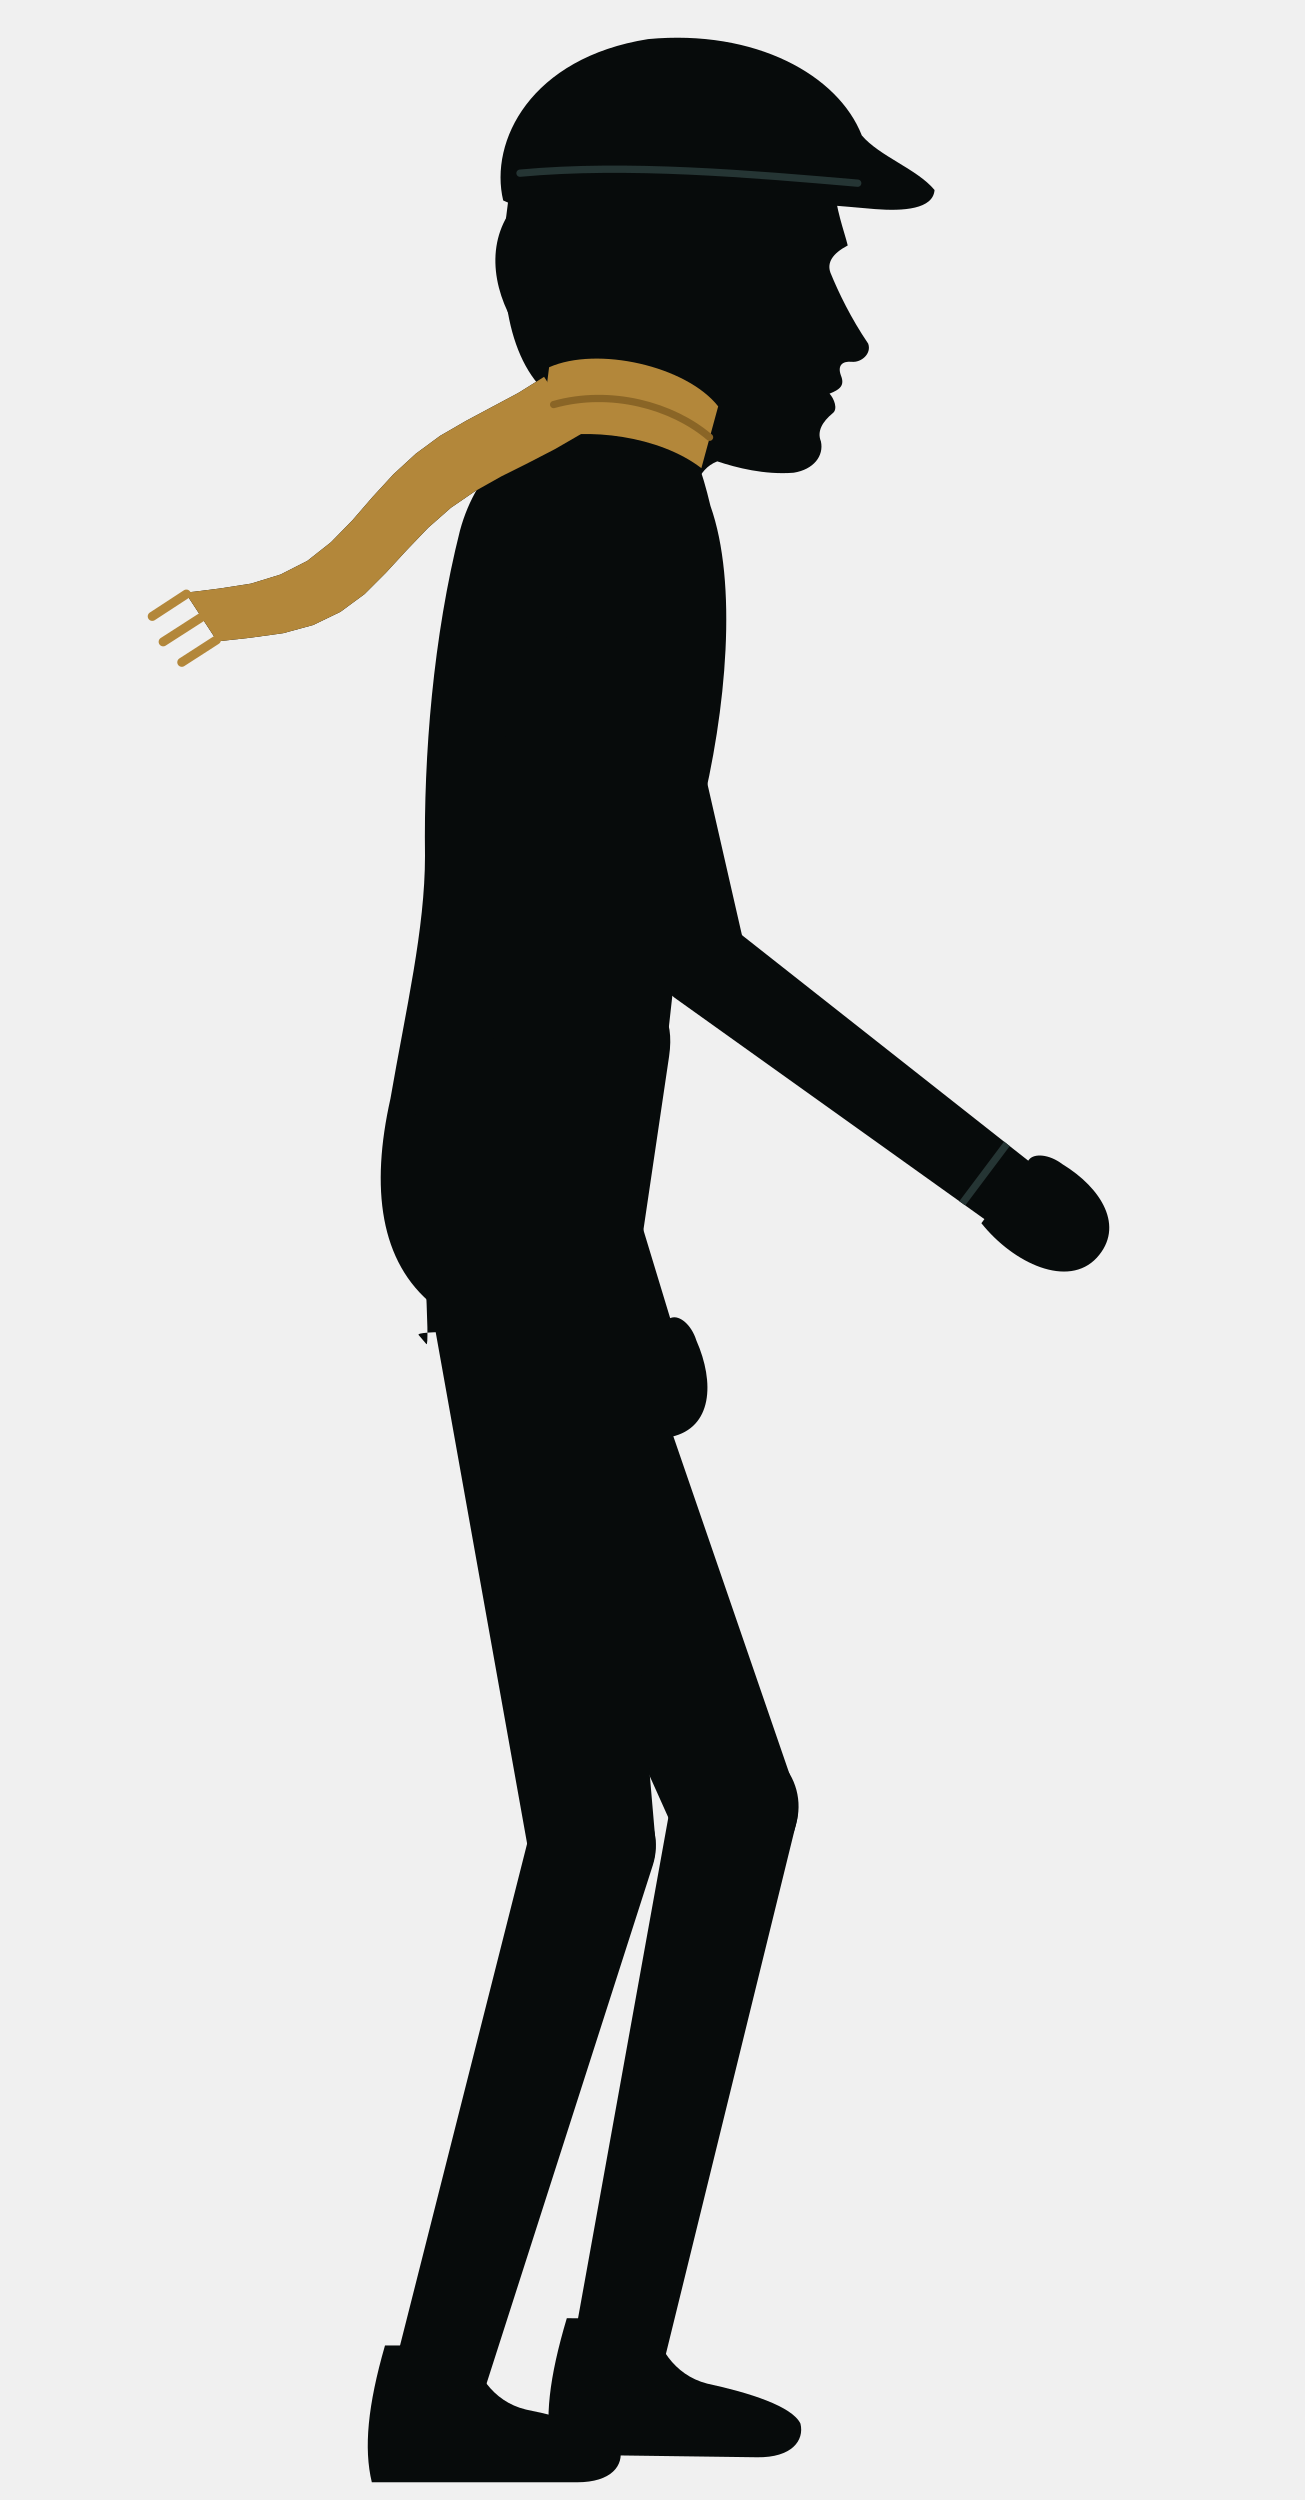
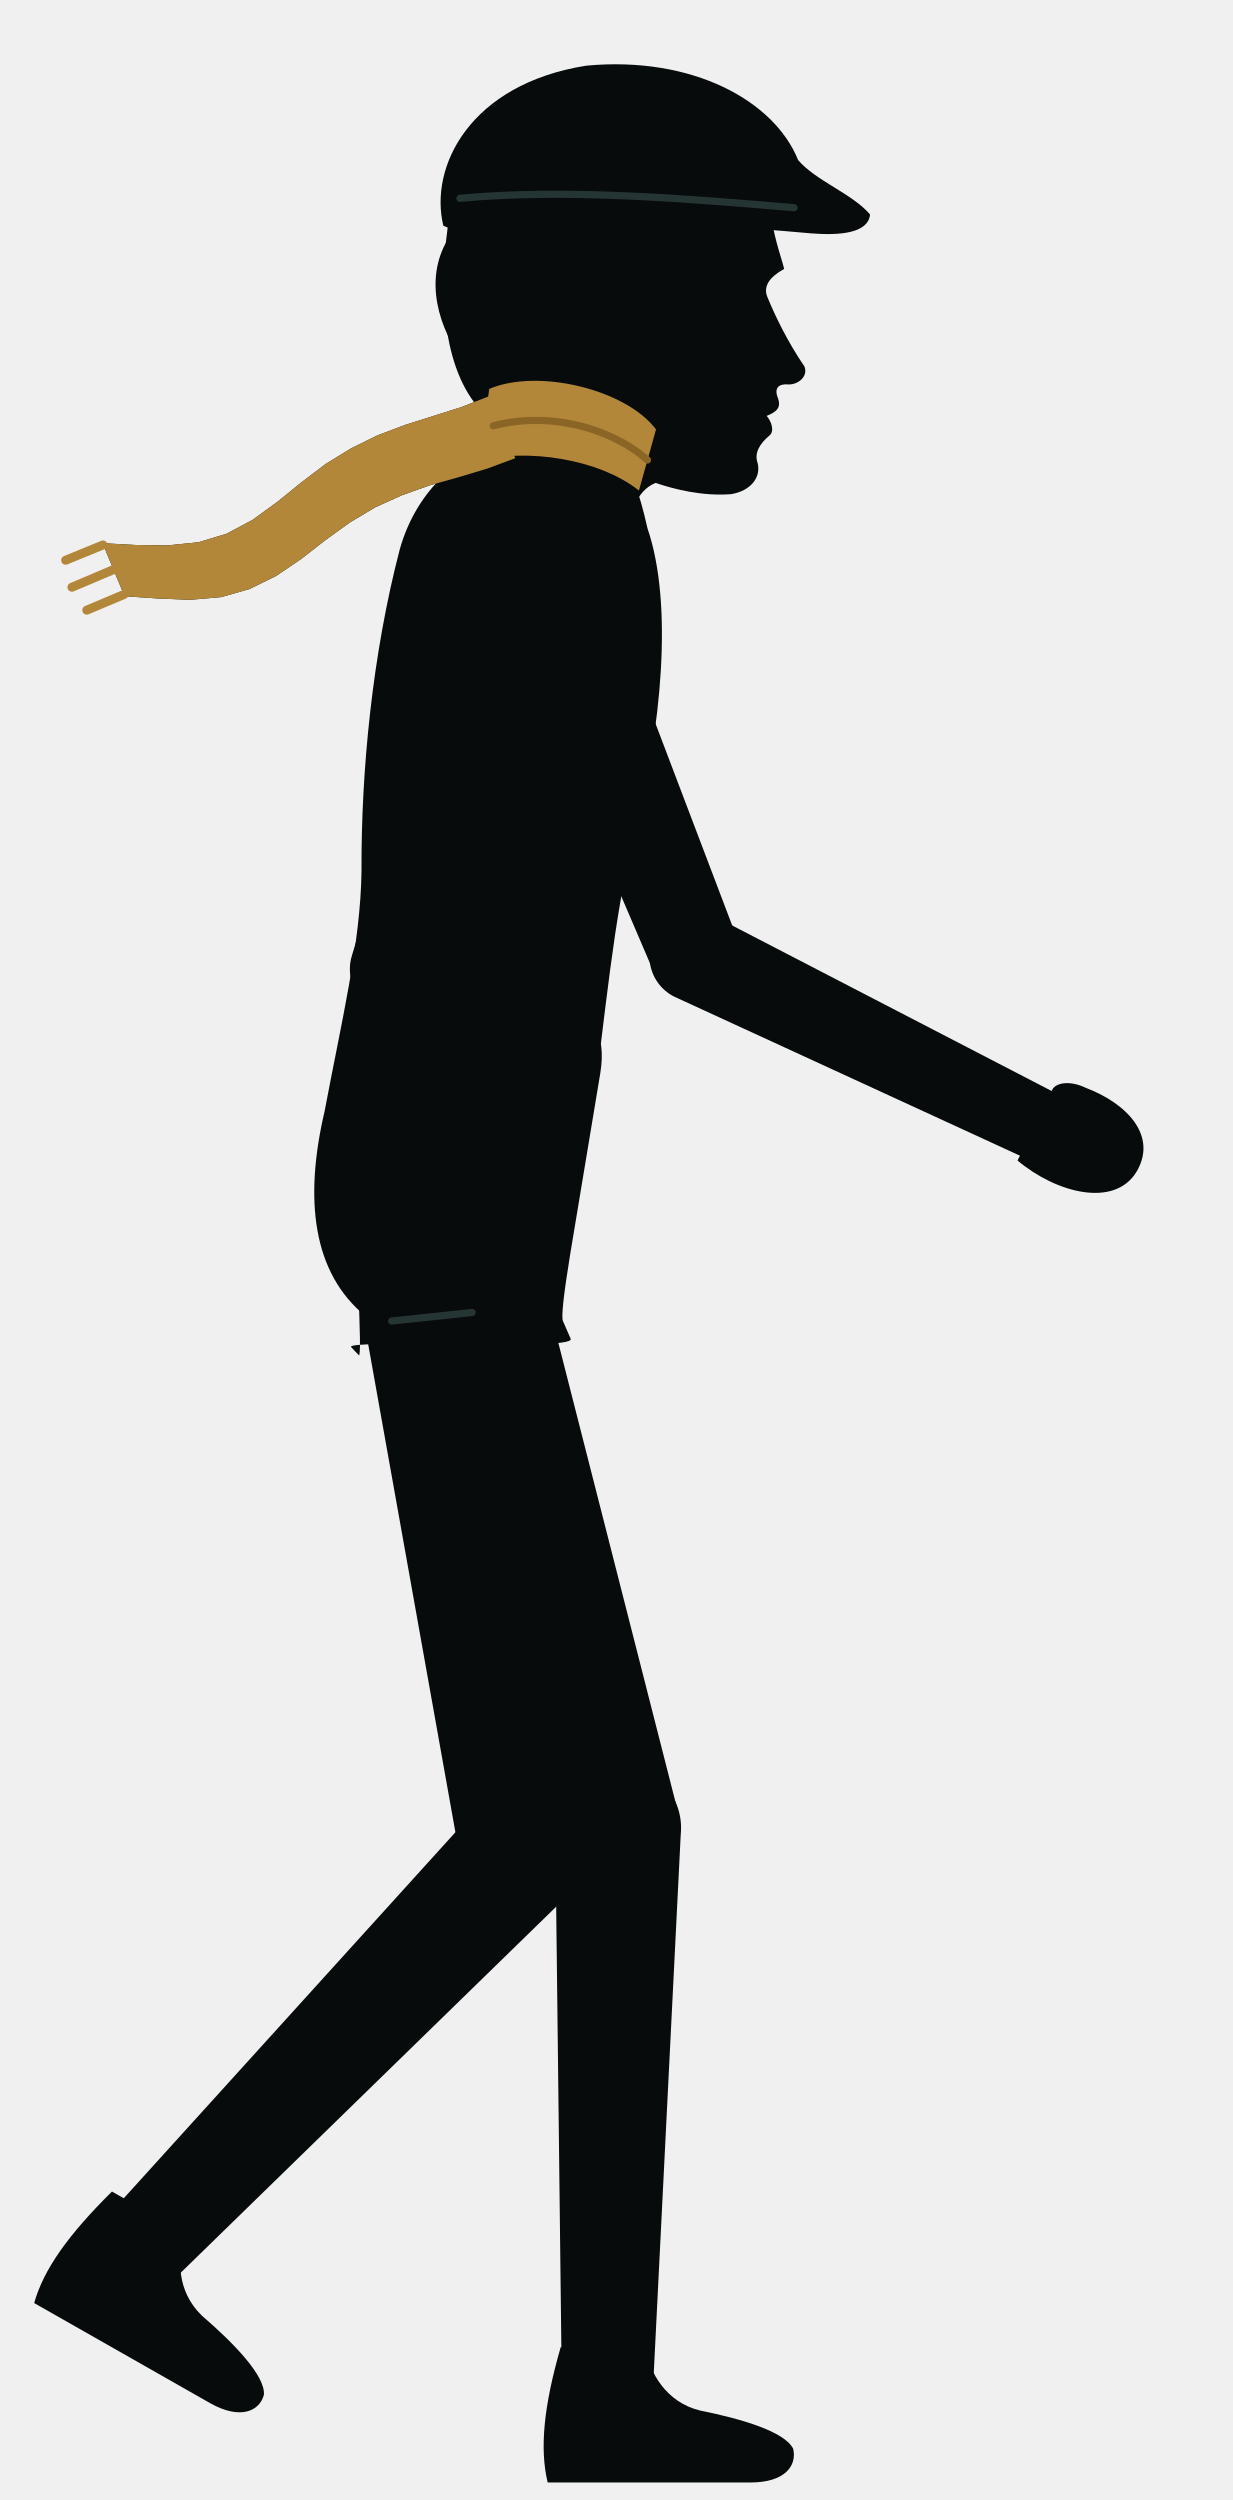
- <svg xmlns="http://www.w3.org/2000/svg" viewBox="-113 -548 287 550" width="287" height="550">
+ <svg xmlns="http://www.w3.org/2000/svg" viewBox="-99 -554 274 556" width="274" height="556">
  <defs>
    <g id="joueur-pas-08">
-       <path d="M-18.2 -264.5 L35.8 -144.2 A14 14 0 0 0 61.8 -154.5 L18.9 -279.2 A20 20 0 1 0 -18.2 -264.5 Z" />
-       <path d="M34.8 -152.4 L12.1 -26.5 A10 10 0 0 0 31.6 -22.4 L62.1 -146.6 A14 14 0 1 0 34.8 -152.4 Z" />
-       <path d="M 11.7 -38 C 7.8 -24.9 6.7 -15.6 8.5 -8 L 53.6 -7.4 C 61.2 -7.3 64 -11.1 63.1 -14.8 C 61.3 -18.6 51.9 -21.6 42.6 -23.6 C 35.1 -25.5 31.4 -32.2 30.5 -37.8 Z" />
-       <path d="M-19.7 -269.2 L3.5 -139.4 A14 14 0 0 0 31.2 -143 L19.9 -274.4 A20 20 0 1 0 -19.7 -269.2 Z" />
-       <path d="M3.7 -145.3 L-27.7 -21.3 A10 10 0 0 0 -8.5 -15.7 L30.6 -137.6 A14 14 0 1 0 3.7 -145.3 Z" />
-       <path d="M -28.3 -32 C -32.1 -18.8 -33 -9.4 -31.2 -1.9 L 14 -1.9 C 21.5 -1.9 24.3 -5.6 23.4 -9.4 C 21.5 -13.2 12.1 -16 2.7 -17.9 C -4.8 -19.7 -8.6 -26.3 -9.5 -32 Z" />
-       <path d="M 13.5 -456.4 C 2.1 -453.8 -8.1 -445 -11.8 -431.3 C -17.7 -407.9 -19.8 -381.9 -19.5 -359.7 C -19.5 -343.6 -23.7 -326 -27.1 -306.3 C -31.5 -286.7 -29.5 -270.3 -17.6 -260.8 L 11.9 -255.1 C 23.8 -261.7 29.3 -281.2 32.2 -305 C 35.1 -328.8 36.5 -348.8 41 -368.4 C 46.9 -391.9 49.3 -419.8 43.3 -436.7 C 41.3 -445 39.8 -449.2 36.1 -451.6 Z" />
-       <path d="M-11.5 -334.6 Q-23.5 -336 -22.5 -319.2 L-19.5 -268.5 Q-18.6 -251.6 -19.2 -252.3 L-20.9 -254.3 Q-21.5 -255 -11.4 -255 L19.1 -255 Q29.3 -255 28.7 -256.6 L27 -261.6 Q26.5 -263.3 28.4 -276.4 L34.2 -315.6 Q36.1 -328.7 24.2 -330.2 Z" />
-       <path d="M5.7 -433.6 L-9.4 -336.8 A10 10 0 0 0 10.3 -333.3 L29.3 -429.4 A12 12 0 1 0 5.7 -433.6 Z" />
-       <path d="M-8.9 -331.9 L19.3 -252.8 A8 8 0 0 0 34.5 -257.8 L10.1 -338.2 A10 10 0 1 0 -8.9 -331.9 Z" />
-       <path d="M 18.1 -252.6 C 19 -241.3 25.6 -229.9 34.7 -231.9 C 43.7 -233.9 44.3 -243.8 40.2 -253.1 C 39.1 -256.6 36.5 -258.7 34.7 -258.1 Z" />
-       <path d="M5.9 -428.6 L31.6 -334.1 A10 10 0 0 0 51 -338.9 L29.2 -434.4 A12 12 0 1 0 5.9 -428.6 Z" />
-       <path d="M35.4 -328.5 L103.7 -279.7 A8 8 0 0 0 113.4 -292.5 L47.4 -344.5 A10 10 0 1 0 35.4 -328.5 Z" />
-       <path d="M 102.9 -278.9 C 110 -270 122 -264.5 128.3 -271.3 C 134.5 -278.1 129.4 -286.6 120.7 -291.9 C 117.8 -294.1 114.5 -294.3 113.4 -292.9 Z" />
-       <path d="M 11.9 -434.5 C 12.8 -445.1 11.4 -453.7 8.8 -460.3 C -1.2 -467.6 -3.9 -484.9 -1.2 -503.8 C 1.7 -524.8 19.8 -537 39.9 -536.3 C 58.9 -534.7 69.6 -523.1 70.4 -508.1 C 70.9 -501.7 72.7 -497.3 73.5 -494 C 70.1 -492.2 68.9 -490.2 69.7 -488 C 71.5 -483.6 74.2 -478 78 -472.4 C 78.8 -470.2 76.5 -468.2 74.4 -468.4 C 72.3 -468.6 71.2 -467.6 72 -465.4 C 72.9 -463.2 71.8 -462.3 69.5 -461.4 C 70.5 -460.3 71.4 -458 70.2 -457.1 C 67.9 -455.2 66.7 -453.1 67.6 -450.9 C 68.3 -447.7 66 -444.7 61.6 -444 C 55.2 -443.5 49 -445.1 44.8 -446.5 C 40.4 -444.8 38.9 -439.6 38.3 -432.2 Z" />
-       <path d="M 0.9 -503.6 C -6.2 -495.7 -5 -484.9 0.6 -475.9 C 2.2 -482.2 5.7 -486.1 6.3 -492.5 C 8 -488.1 10 -485.8 12.1 -485.6 Z" />
-       <path d="M -2.3 -503.9 C -5.4 -516.9 3.7 -535.3 29.6 -539.4 C 53.2 -541.6 71.4 -531.5 76.6 -518.2 C 80.5 -513.6 88.8 -510.8 92.6 -506.2 C 92.3 -502 85.8 -501.5 79.5 -502 C 64.7 -503.3 41.5 -505.4 22.2 -503.9 C 11.4 -502.7 2.8 -501.3 -2.3 -503.9 Z" />
-       <path d="M 7.8 -467.2 C 18.4 -471.9 38 -467.5 45 -458.6 L 41.3 -445 C 32.1 -452.1 16.2 -454.1 5.8 -451.3 Z" />
-       <path d="M6.7 -465.1 L1.1 -461.6 L-4.7 -458.5 L-10.5 -455.4 L-16.2 -452.1 L-21.5 -448.2 L-26.4 -443.7 L-31 -438.7 L-35.5 -433.5 L-40.2 -428.7 L-45.4 -424.6 L-51.3 -421.6 L-57.8 -419.6 L-64.9 -418.5 L-72.2 -417.6 L-65.2 -406.9 L-57.9 -407.7 L-50.7 -408.7 L-44.1 -410.5 L-38.1 -413.4 L-32.8 -417.3 L-28.1 -422 L-23.5 -427 L-18.8 -431.9 L-13.8 -436.3 L-8.4 -440 L-2.7 -443.2 L3.3 -446.2 L9.1 -449.2 L14.8 -452.5 Z" />
+       <path d="M-19.7 -269.5 L3.5 -139.7 A14 14 0 0 0 31.2 -143.4 L19.9 -274.8 A20 20 0 1 0 -19.7 -269.5 Z" />
+       <path d="M6.9 -151.6 L-79 -56.8 A10 10 0 0 0 -64.6 -42.9 L27 -132.2 A14 14 0 1 0 6.9 -151.6 Z" />
+       <path d="M -74.1 -66.6 C -83.8 -57 -89.3 -49.3 -91.4 -41.8 L -52.2 -19.5 C -45.6 -15.8 -41.3 -17.7 -40.3 -21.4 C -40 -25.6 -46.8 -32.7 -54.1 -39 C -59.7 -44.4 -59.7 -51.9 -57.7 -57.3 Z" />
+       <path d="M-18.8 -266.4 L25.3 -142.1 A14 14 0 0 0 52 -150.2 L19.4 -278 A20 20 0 1 0 -18.8 -266.4 Z" />
+       <path d="M24.5 -146.6 L26 -18.7 A10 10 0 0 0 46 -18.3 L52.4 -146.1 A14 14 0 1 0 24.5 -146.6 Z" />
+       <path d="M 25.7 -32 C 21.9 -18.8 21 -9.4 22.8 -1.9 L 68 -1.9 C 75.5 -1.9 78.3 -5.6 77.4 -9.4 C 75.5 -13.2 66.1 -16 56.7 -17.9 C 49.2 -19.7 45.4 -26.3 44.5 -32 Z" />
+       <path d="M 15.4 -456.6 C 4 -454.1 -6.3 -445.4 -10.1 -431.8 C -16.2 -408.4 -18.7 -382.5 -18.6 -360.3 C -18.8 -344.2 -23.1 -326.6 -26.8 -306.9 C -31.4 -287.3 -29.5 -270.9 -17.7 -261.3 L 11.8 -255.3 C 23.7 -261.8 29.3 -281.2 32.5 -305 C 35.7 -328.8 37.3 -348.8 42 -368.3 C 48.1 -391.7 50.8 -419.6 45 -436.5 C 43.1 -444.9 41.6 -449.1 37.9 -451.6 Z" />
+       <path d="M-10.9 -335 Q-22.8 -336.6 -21.9 -319.7 L-19.4 -268.9 Q-18.6 -252 -19.2 -252.6 L-20.9 -254.4 Q-21.5 -255.1 -11.5 -255.1 L18.5 -255.1 Q28.5 -255.1 27.9 -256.3 L26.2 -260.2 Q25.6 -261.5 27.8 -275 L34.5 -315.3 Q36.7 -328.7 24.8 -330.3 Z" />
+       <path d="M8.1 -427.2 L46.7 -337.1 A10 10 0 0 0 65.2 -344.6 L30.4 -436.2 A12 12 0 1 0 8.1 -427.2 Z" />
+       <path d="M51.7 -332 L128 -296.9 A8 8 0 0 0 135 -311.3 L60.5 -349.9 A10 10 0 1 0 51.7 -332 Z" />
+       <path d="M 127.3 -295.9 C 136 -288.6 148.8 -285.4 153.7 -293.3 C 158.5 -301.2 151.9 -308.5 142.4 -312.1 C 139.1 -313.7 135.8 -313.3 135 -311.6 Z" />
+       <path d="M7.7 -435.4 L-20.7 -341.6 A10 10 0 0 0 -1.6 -335.4 L30.5 -428 A12 12 0 1 0 7.7 -435.4 Z" />
+       <path d="M-21 -337.4 L-10.2 -254.1 A8 8 0 0 0 5.7 -255.8 L-1.1 -339.5 A10 10 0 1 0 -21 -337.4 Z" />
+       <path d="M -11.4 -254.2 C -13 -242.9 -8.9 -230.4 0.3 -230.5 C 9.6 -230.5 12.3 -240 10.3 -250 C 9.9 -253.7 7.8 -256.2 6 -256 Z" />
+       <path d="M 13.9 -434.5 C 14.8 -445.1 13.4 -453.7 10.7 -460.3 C 0.7 -467.6 -2 -484.8 0.6 -503.7 C 3.5 -524.8 21.6 -537.1 41.7 -536.4 C 60.7 -534.8 71.5 -523.2 72.3 -508.2 C 72.8 -501.8 74.6 -497.4 75.4 -494.2 C 72 -492.3 70.8 -490.3 71.6 -488.1 C 73.4 -483.7 76.1 -478.1 79.9 -472.5 C 80.8 -470.3 78.5 -468.4 76.3 -468.5 C 74.2 -468.7 73.1 -467.7 74 -465.5 C 74.8 -463.3 73.7 -462.4 71.5 -461.5 C 72.5 -460.4 73.3 -458.2 72.2 -457.2 C 69.9 -455.3 68.7 -453.2 69.5 -451 C 70.3 -447.8 67.9 -444.8 63.6 -444.1 C 57.2 -443.6 50.9 -445.2 46.8 -446.6 C 42.4 -444.8 40.9 -439.7 40.3 -432.3 Z" />
+       <path d="M 2.7 -503.6 C -4.3 -495.7 -3.1 -484.9 2.5 -475.9 C 4.1 -482.2 7.6 -486.1 8.2 -492.5 C 9.9 -488.1 11.9 -485.8 14 -485.6 Z" />
+       <path d="M -0.4 -503.8 C -3.6 -516.9 5.5 -535.3 31.4 -539.4 C 55 -541.6 73.2 -531.6 78.5 -518.4 C 82.4 -513.8 90.6 -510.9 94.5 -506.3 C 94.1 -502.1 87.7 -501.6 81.4 -502.1 C 66.6 -503.4 43.3 -505.4 24.1 -503.9 C 13.3 -502.7 4.7 -501.3 -0.4 -503.8 Z" />
+       <path d="M 9.8 -467.5 C 20.5 -472.1 40.1 -467.5 46.9 -458.5 L 43.1 -444.9 C 34 -452.1 18.1 -454.2 7.7 -451.6 Z" />
+       <path d="M9.8 -465.9 L3.7 -463.5 L-2.6 -461.5 L-8.9 -459.5 L-15 -457.2 L-20.9 -454.3 L-26.6 -450.8 L-32 -446.7 L-37.3 -442.4 L-42.8 -438.4 L-48.6 -435.3 L-54.9 -433.4 L-61.8 -432.7 L-68.9 -432.8 L-76.2 -433.2 L-71.3 -421.4 L-64 -420.9 L-56.7 -420.6 L-49.8 -421.2 L-43.5 -423 L-37.6 -425.9 L-32 -429.7 L-26.6 -433.9 L-21.2 -437.8 L-15.5 -441.2 L-9.5 -443.9 L-3.3 -446.1 L3.1 -447.9 L9.4 -449.8 L15.6 -452.1 Z" />
    </g>
-     <mask id="joueur-pas-08-dedans" maskUnits="userSpaceOnUse" x="-113" y="-548" width="287" height="550">
+     <mask id="joueur-pas-08-dedans" maskUnits="userSpaceOnUse" x="-99" y="-554" width="274" height="556">
      <use href="#joueur-pas-08" fill="#fff" />
    </mask>
  </defs>
  <use href="#joueur-pas-08" fill="#070b0b" />
  <g mask="url(#joueur-pas-08-dedans)" fill="none" stroke="#253534" stroke-linecap="round">
-     <path d="M 98.2 -282.6 L 109 -297" stroke-width="1.6" />
-     <path d="M 1.4 -509.9 C 25 -512.1 52.5 -509.7 75.7 -507.7" stroke-width="1.6" />
+     <path d="M -11.9 -260.2 L 6 -262.1" stroke-width="1.6" />
+     <path d="M 3.3 -509.9 C 26.9 -512.1 54.3 -509.8 77.6 -507.8" stroke-width="1.6" />
  </g>
  <g>
-     <path d="M 7.8 -467.2 C 18.4 -471.9 38 -467.5 45 -458.6 L 41.3 -445 C 32.1 -452.1 16.2 -454.1 5.8 -451.3 Z" fill="#b3873a" />
-     <path d="M6.7 -465.1 L1.1 -461.6 L-4.7 -458.5 L-10.5 -455.4 L-16.2 -452.1 L-21.5 -448.2 L-26.4 -443.7 L-31 -438.7 L-35.5 -433.5 L-40.2 -428.7 L-45.4 -424.6 L-51.3 -421.6 L-57.8 -419.6 L-64.9 -418.5 L-72.2 -417.6 L-65.2 -406.9 L-57.9 -407.7 L-50.7 -408.7 L-44.1 -410.5 L-38.1 -413.4 L-32.8 -417.3 L-28.1 -422 L-23.5 -427 L-18.8 -431.9 L-13.8 -436.3 L-8.4 -440 L-2.7 -443.2 L3.3 -446.2 L9.1 -449.2 L14.8 -452.5 Z" fill="#b3873a" />
-     <path d="M-72 -417.3 L-79.5 -412.4 M-68.7 -412.2 L-77.1 -406.8 M-65.4 -407.2 L-73 -402.3" fill="none" stroke="#b3873a" stroke-width="2" stroke-linecap="round" />
-     <path d="M 8.8 -459 C 21.3 -462.5 34.9 -458.8 43.1 -451.8" fill="none" stroke="#8a6526" stroke-width="1.6" stroke-linecap="round" />
+     <path d="M 9.8 -467.5 C 20.5 -472.1 40.1 -467.5 46.9 -458.5 L 43.1 -444.9 C 34 -452.1 18.1 -454.2 7.7 -451.6 Z" fill="#b3873a" />
+     <path d="M9.8 -465.9 L3.7 -463.5 L-2.6 -461.5 L-8.9 -459.5 L-15 -457.2 L-20.9 -454.3 L-26.6 -450.8 L-32 -446.7 L-37.3 -442.4 L-42.8 -438.4 L-48.6 -435.3 L-54.9 -433.4 L-61.8 -432.7 L-68.9 -432.8 L-76.2 -433.2 L-71.3 -421.4 L-64 -420.9 L-56.7 -420.6 L-49.8 -421.2 L-43.5 -423 L-37.6 -425.9 L-32 -429.7 L-26.6 -433.9 L-21.2 -437.8 L-15.5 -441.2 L-9.5 -443.9 L-3.3 -446.1 L3.1 -447.9 L9.4 -449.8 L15.6 -452.1 Z" fill="#b3873a" />
+     <path d="M-76.1 -432.8 L-84.4 -429.4 M-73.8 -427.3 L-83 -423.4 M-71.4 -421.8 L-79.7 -418.3" fill="none" stroke="#b3873a" stroke-width="2" stroke-linecap="round" />
+     <path d="M 10.7 -459.3 C 23.3 -462.6 36.9 -458.8 45 -451.7" fill="none" stroke="#8a6526" stroke-width="1.6" stroke-linecap="round" />
  </g>
</svg>
